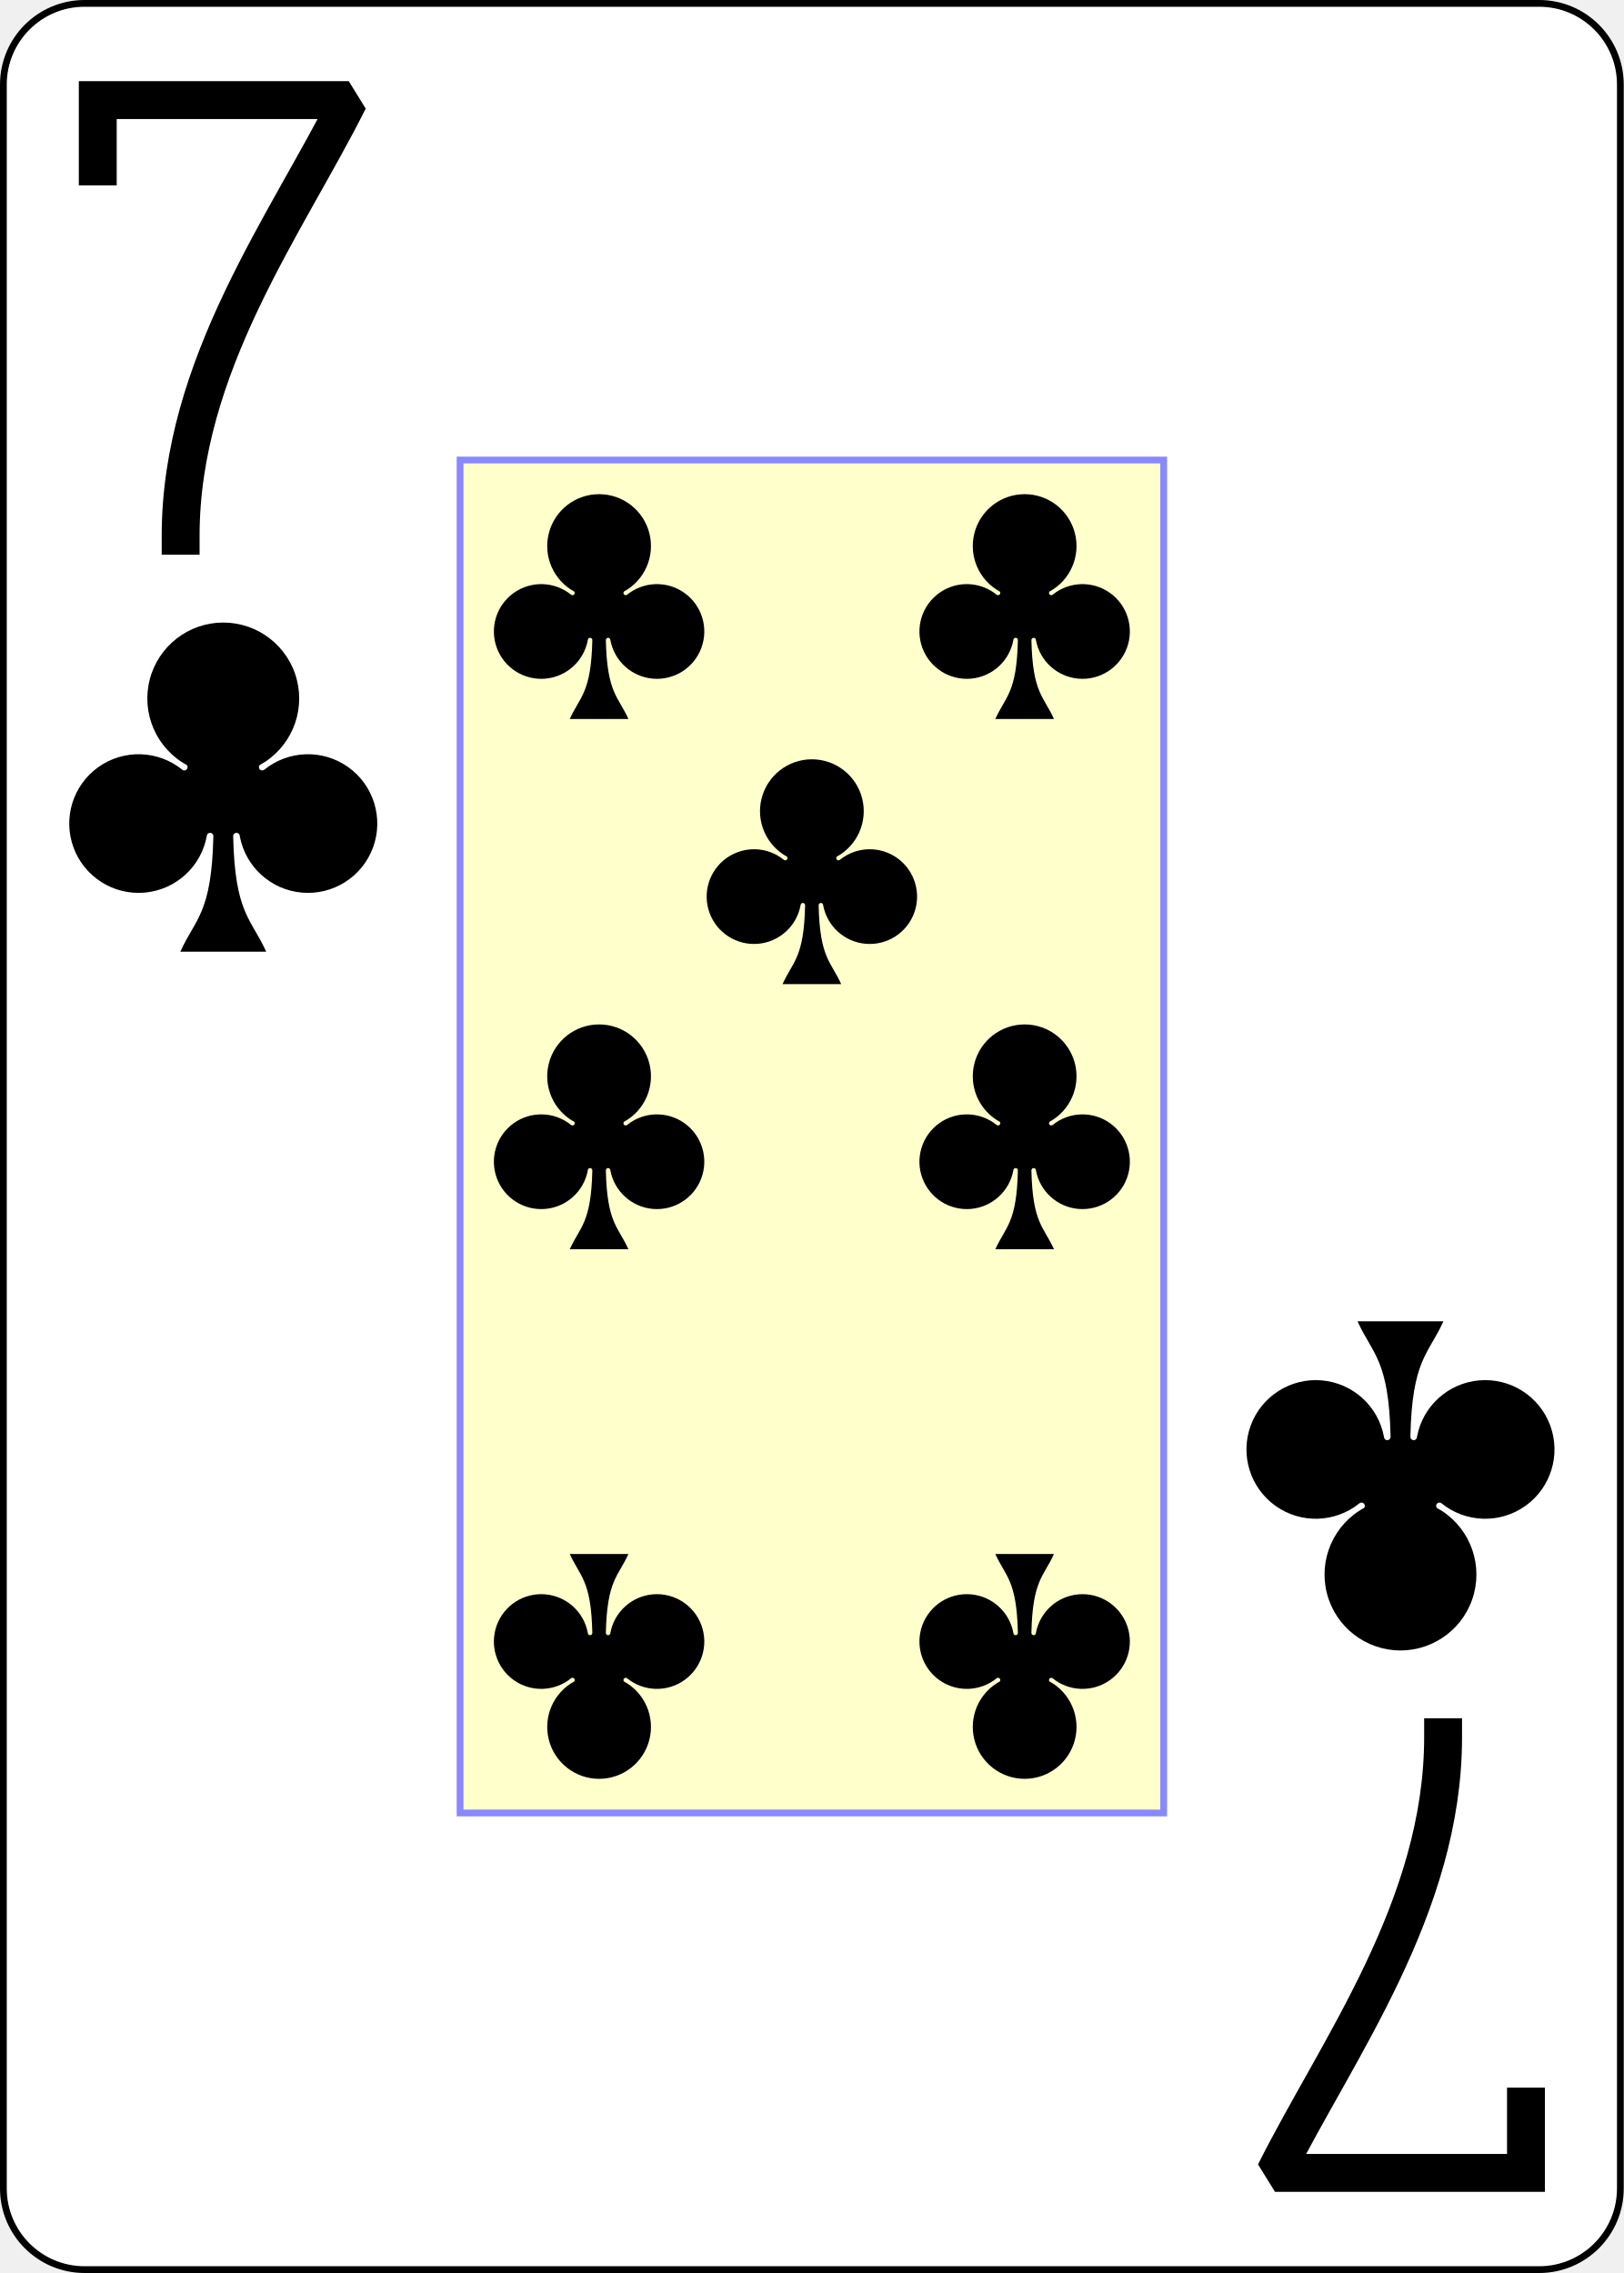
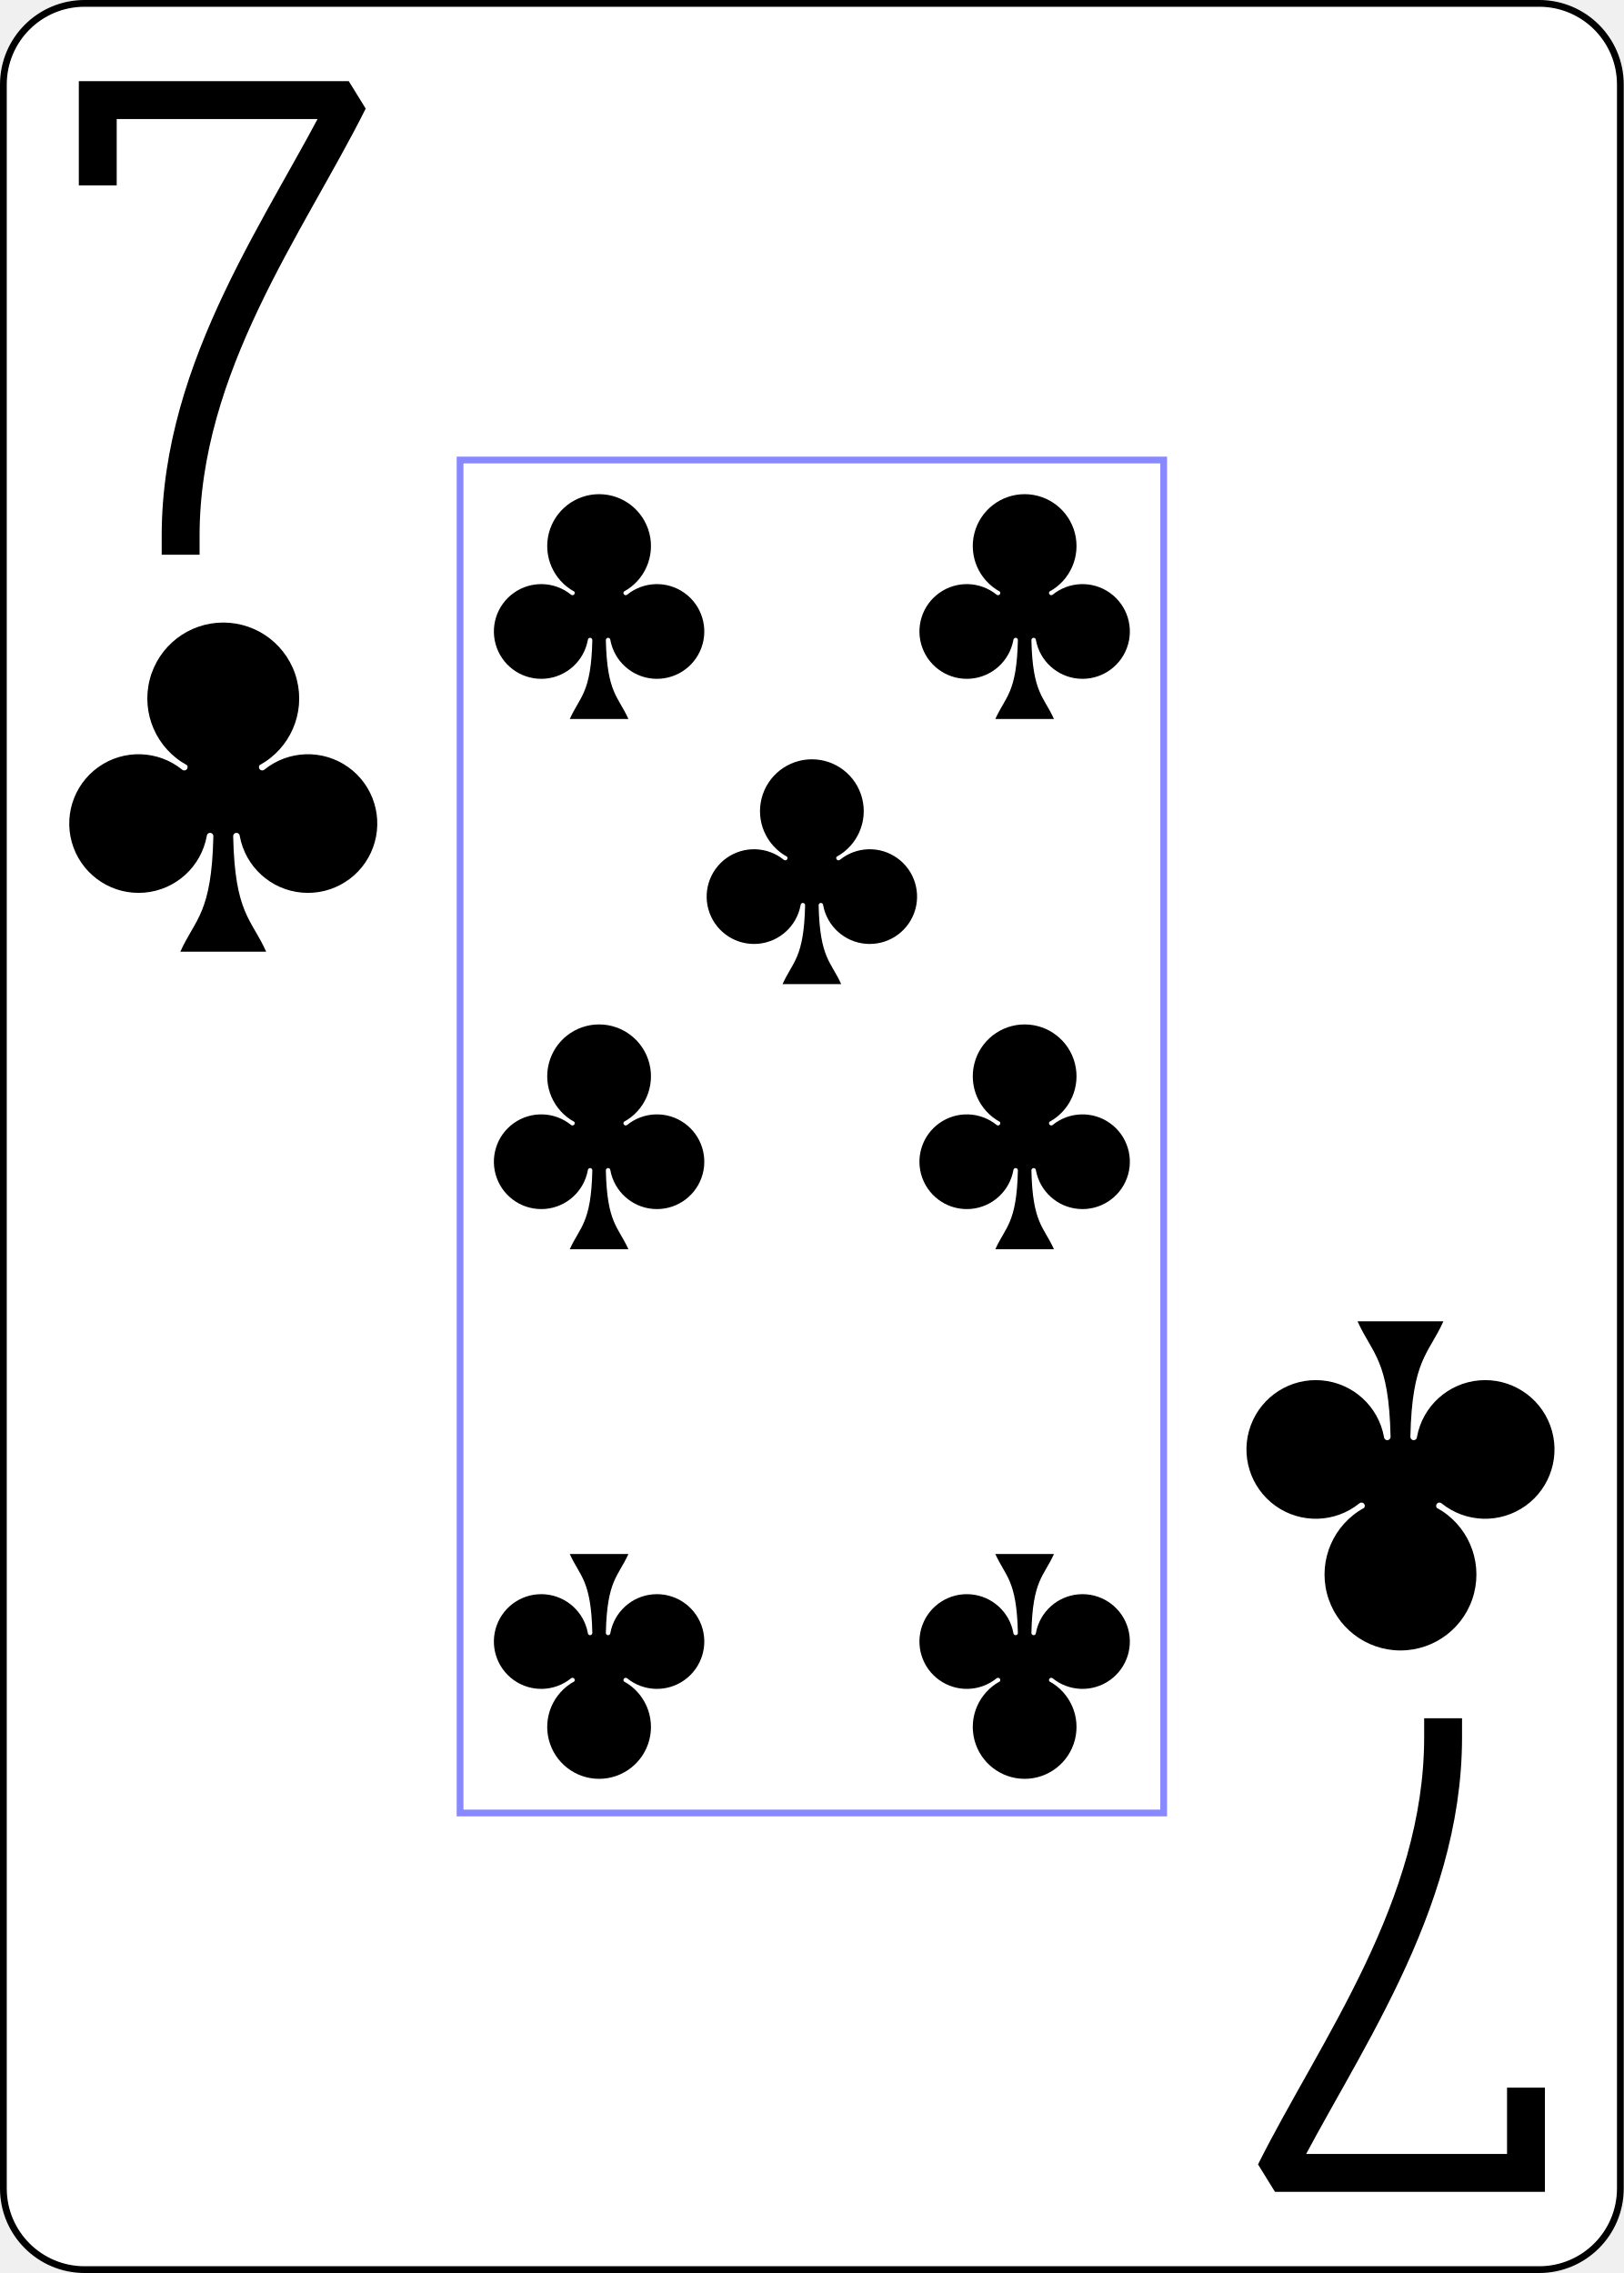
<svg xmlns="http://www.w3.org/2000/svg" xmlns:xlink="http://www.w3.org/1999/xlink" class="card" face="7C" height="3.5in" preserveAspectRatio="none" viewBox="-120 -168 240 336" width="2.5in">
  <symbol id="SC7" viewBox="-600 -600 1200 1200" preserveAspectRatio="xMinYMid">
    <path d="M30 150C35 385 85 400 130 500L-130 500C-85 400 -35 385 -30 150A10 10 0 0 0 -50 150A210 210 0 1 1 -124 -51A10 10 0 0 0 -110 -65A230 230 0 1 1 110 -65A10 10 0 0 0 124 -51A210 210 0 1 1 50 150A10 10 0 0 0 30 150Z" fill="black" />
  </symbol>
  <symbol id="VC7" viewBox="-500 -500 1000 1000" preserveAspectRatio="xMinYMid">
    <path d="M-265 -320L-265 -460L265 -460C135 -200 -90 100 -90 460" stroke="black" stroke-width="80" stroke-linecap="square" stroke-miterlimit="1.5" fill="none" />
  </symbol>
  <defs>
    <rect id="XC7" width="104" height="200" x="-52" y="-100" />
  </defs>
  <rect width="239" height="335" x="-119.5" y="-167.5" rx="12" ry="12" fill="white" stroke="black" />
-   <use xlink:href="#XC7" stroke="#88f" fill="#FFC" />
+   <use xlink:href="#XC7" stroke="#88f" fill="white" />
  <use xlink:href="#VC7" height="70" x="-122" y="-156" />
  <use xlink:href="#SC7" height="58.558" x="-116.279" y="-81" />
  <use xlink:href="#SC7" height="40" x="-51.45" y="-98.384" />
  <use xlink:href="#SC7" height="40" x="11.45" y="-98.384" />
  <use xlink:href="#SC7" height="40" x="-51.45" y="-20" />
  <use xlink:href="#SC7" height="40" x="11.45" y="-20" />
  <use xlink:href="#SC7" height="40" x="-20" y="-59.192" />
  <g transform="rotate(180)">
    <use xlink:href="#VC7" height="70" x="-122" y="-156" />
    <use xlink:href="#SC7" height="58.558" x="-116.279" y="-81" />
    <use xlink:href="#SC7" height="40" x="-51.45" y="-98.384" />
    <use xlink:href="#SC7" height="40" x="11.45" y="-98.384" />
  </g>
</svg>
